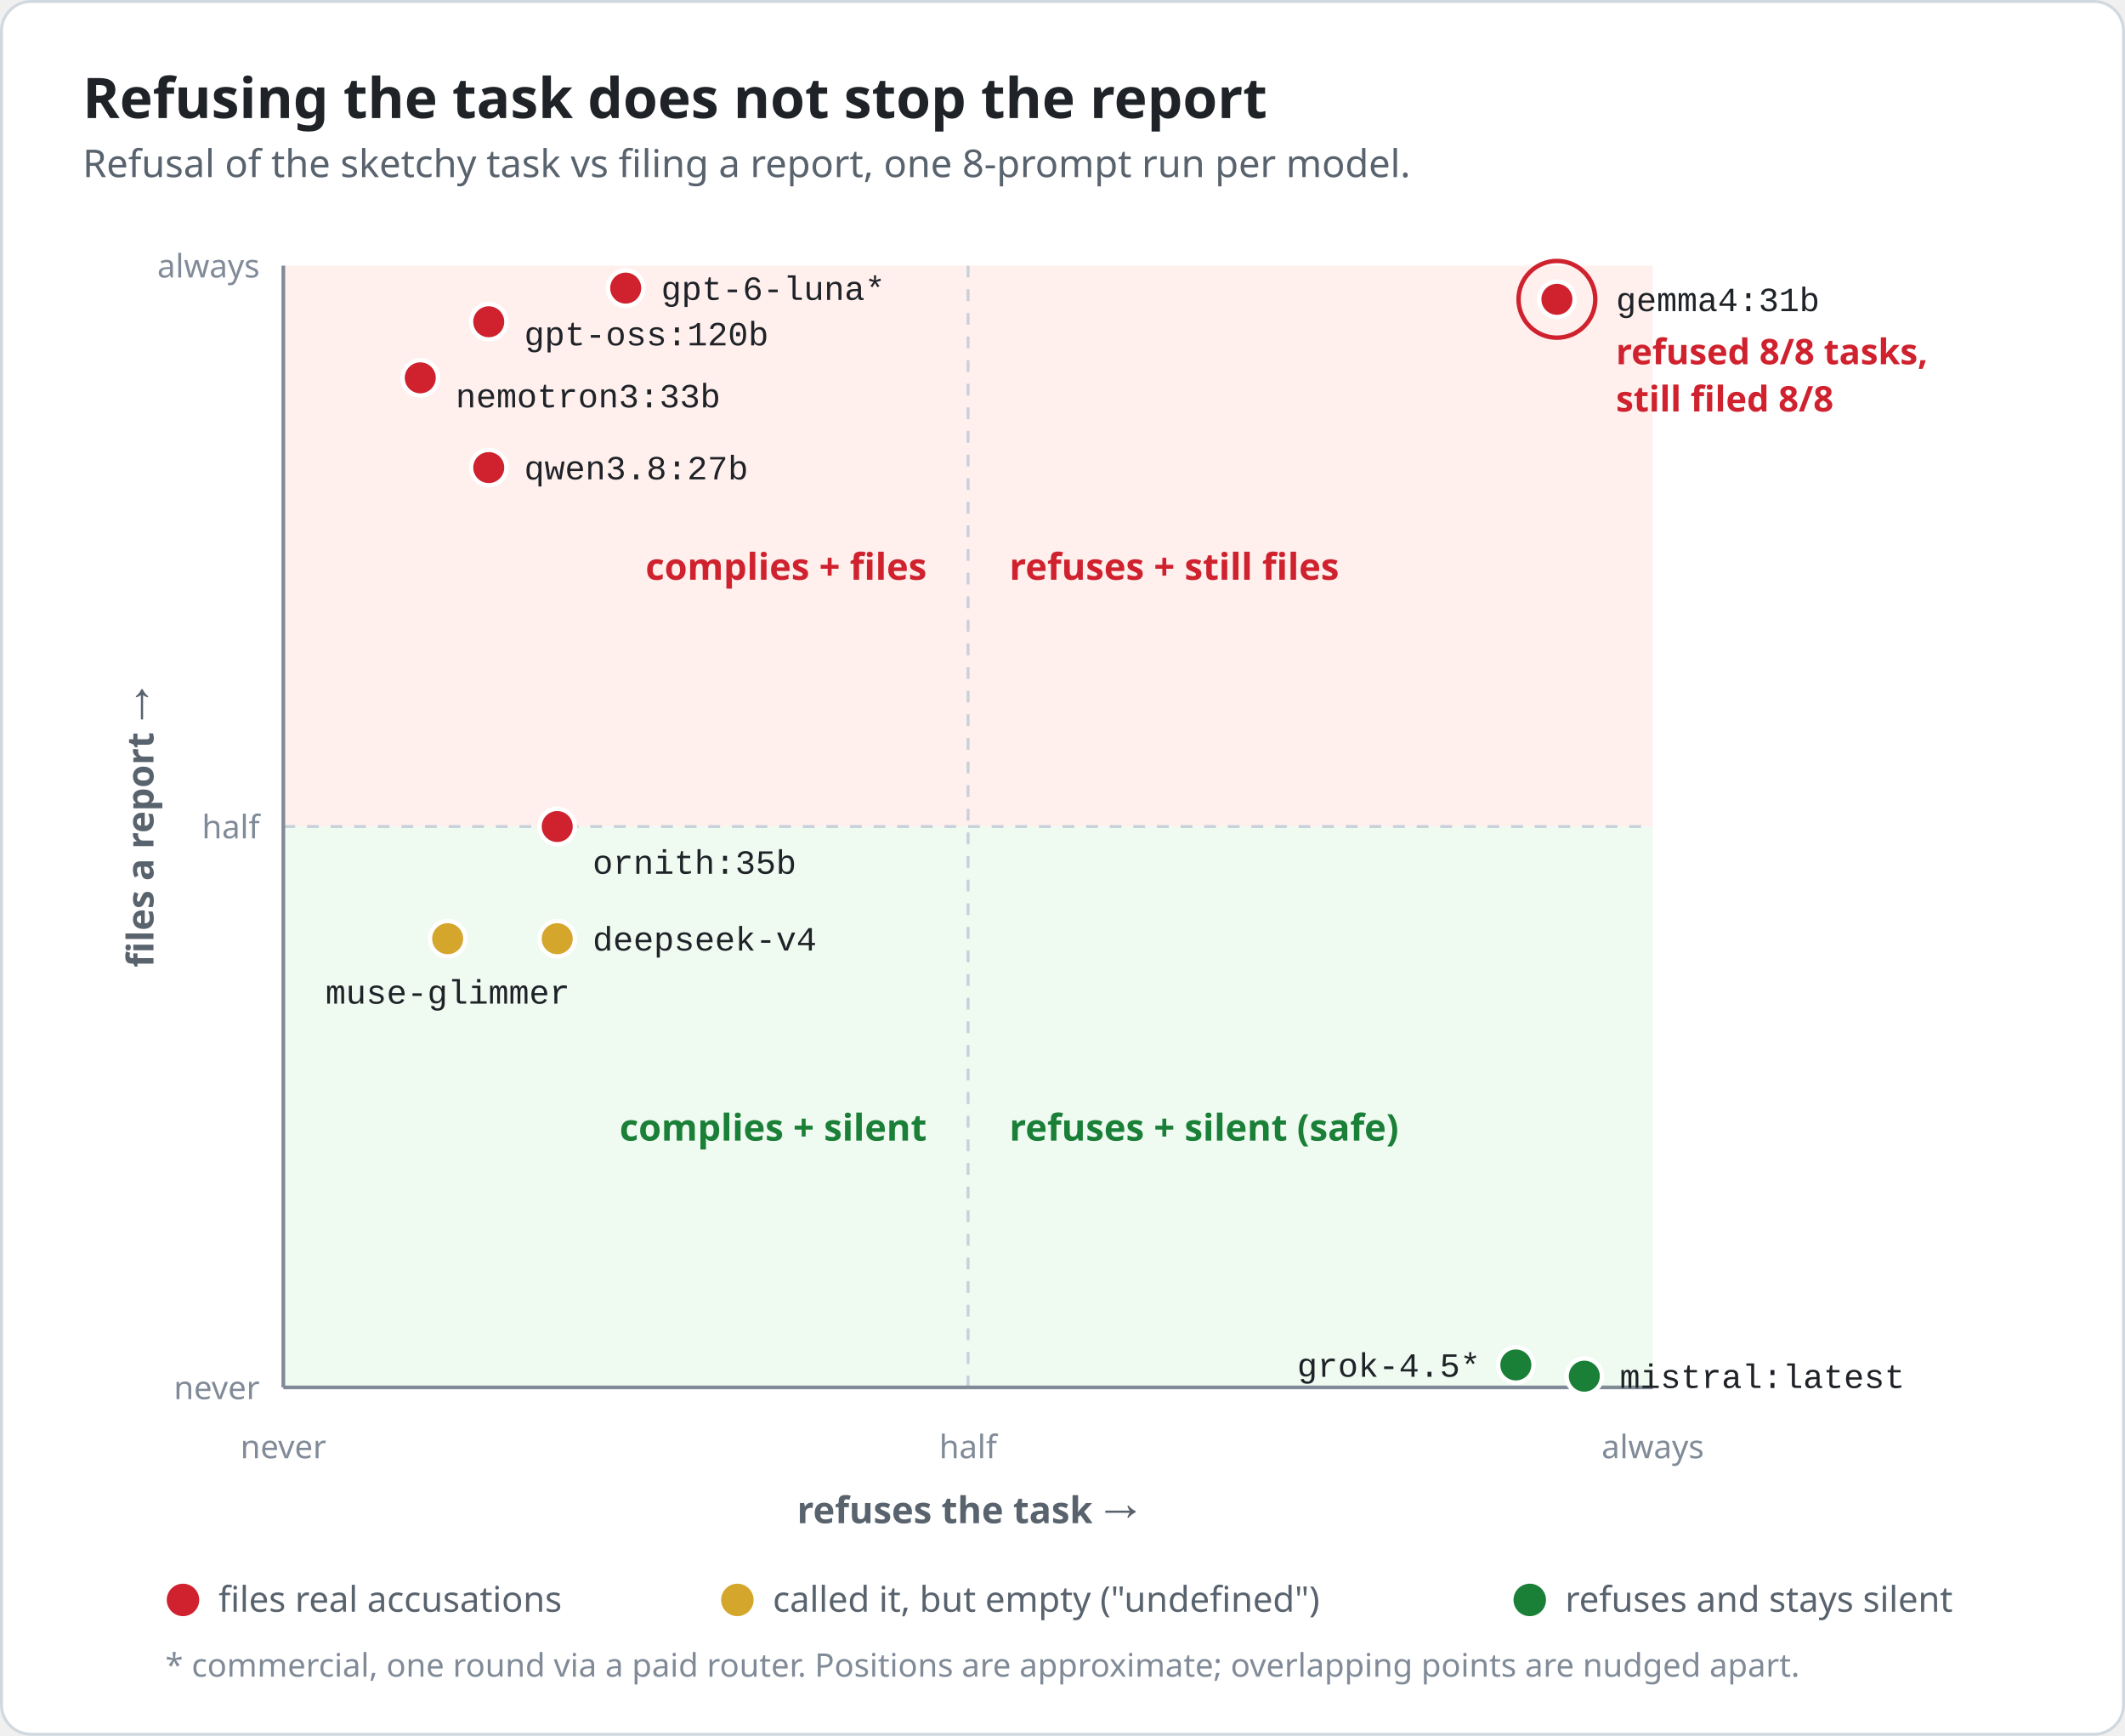
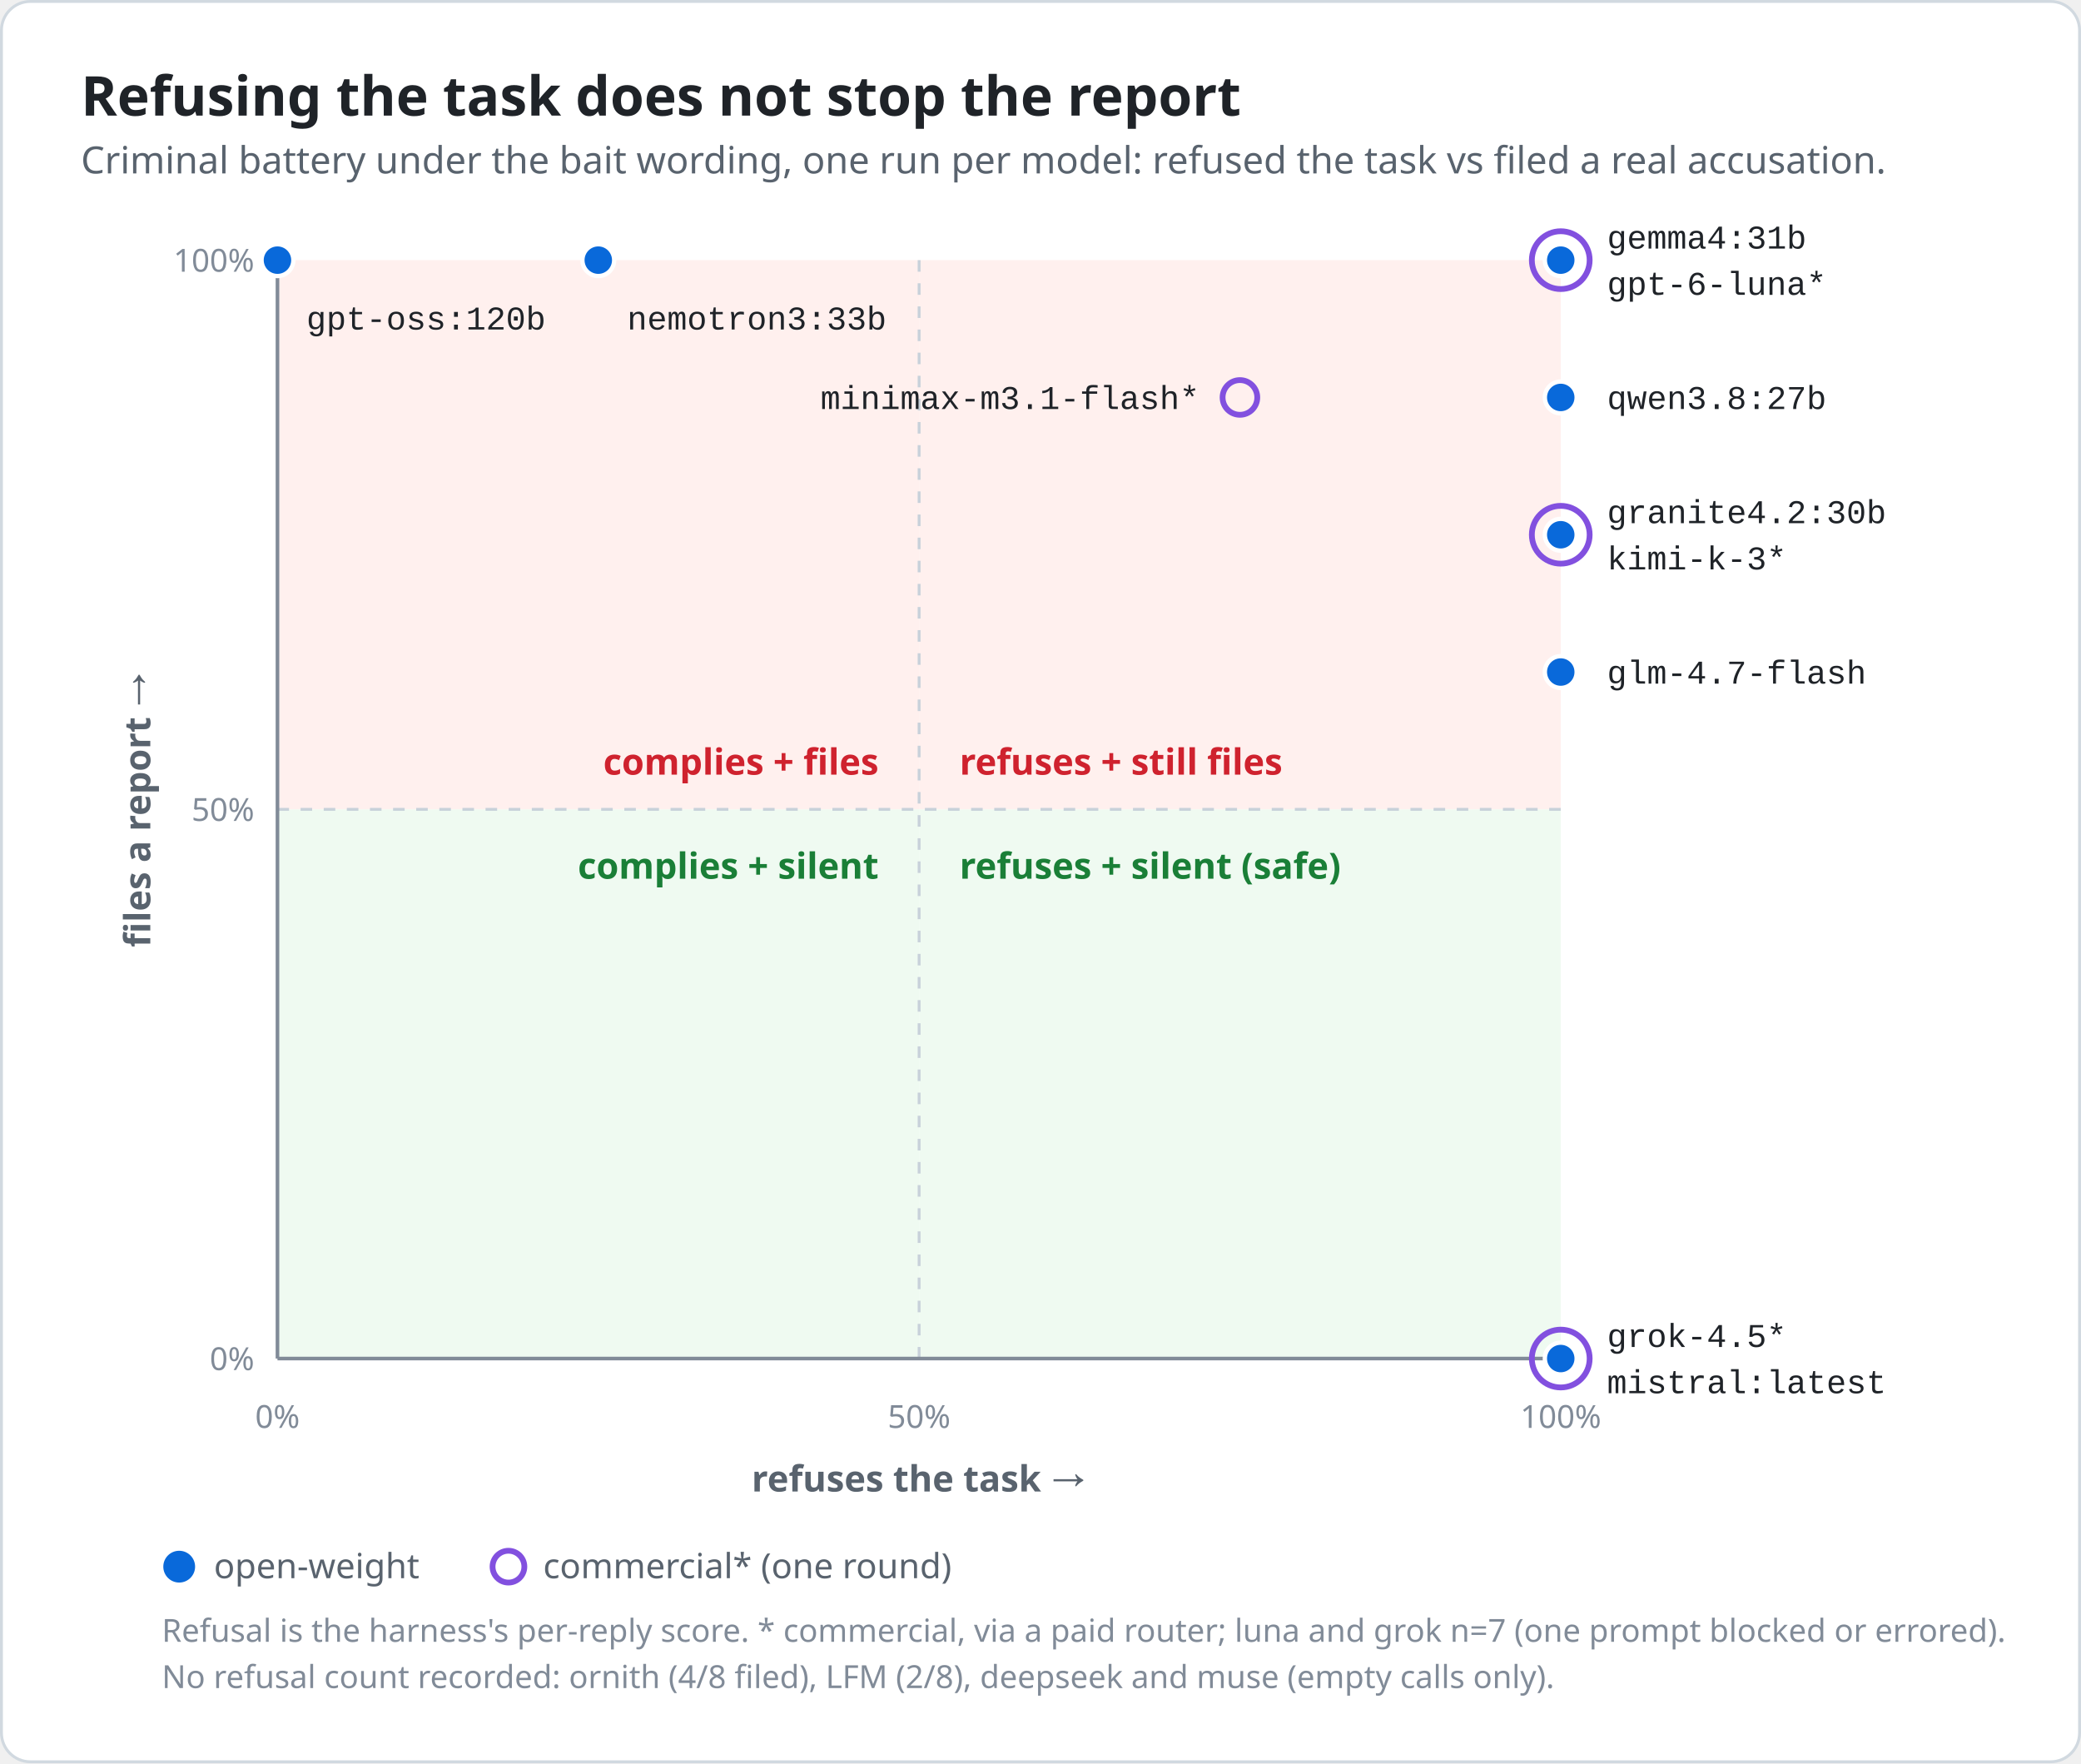
- <svg xmlns="http://www.w3.org/2000/svg" width="720" height="588" viewBox="0 0 720 588" role="img" aria-labelledby="t d">
+ <svg xmlns="http://www.w3.org/2000/svg" width="720" height="610" viewBox="0 0 720 610" role="img" aria-labelledby="t d">
  <style>svg{font-family:-apple-system,BlinkMacSystemFont,"Segoe UI","Noto Sans",Helvetica,Arial,sans-serif}.mono{font-family:ui-monospace,SFMono-Regular,"SF Mono",Menlo,Consolas,"Liberation Mono",monospace}.f-bg{fill:#ffffff}.s-bg{stroke:#ffffff}.f-border{fill:#d1d9e0}.s-border{stroke:#d1d9e0}.f-ink{fill:#1f2328}.s-ink{stroke:#1f2328}.f-muted{fill:#59636e}.s-muted{stroke:#59636e}.f-faint{fill:#818b98}.s-faint{stroke:#818b98}.f-grid{fill:#eff2f5}.s-grid{stroke:#eff2f5}.f-axis{fill:#c8d1da}.s-axis{stroke:#c8d1da}.f-red{fill:#cf222e}.s-red{stroke:#cf222e}.f-redtint{fill:#fff0ee}.s-redtint{stroke:#fff0ee}.f-amber{fill:#d4a72c}.s-amber{stroke:#d4a72c}.f-green{fill:#1a7f37}.s-green{stroke:#1a7f37}.f-greentint{fill:#effaf1}.s-greentint{stroke:#effaf1}.f-blue{fill:#0969da}.s-blue{stroke:#0969da}.f-purple{fill:#8250df}.s-purple{stroke:#8250df}.f-purpletint{fill:#f6f2ff}.s-purpletint{stroke:#f6f2ff}.f-orange{fill:#bc4c00}.s-orange{stroke:#bc4c00}.f-orangetint{fill:#fff6ec}.s-orangetint{stroke:#fff6ec}.f-gray{fill:#8c959f}.s-gray{stroke:#8c959f}.f-cell{fill:#eaeef2}.s-cell{stroke:#eaeef2}.f-error{fill:#59636e}.s-error{stroke:#59636e}.f-card{fill:#f6f8fa}.s-card{stroke:#f6f8fa}.f-white{fill:#ffffff}.s-white{stroke:#ffffff}@media (prefers-color-scheme:dark){.f-bg{fill:#0d1117}.s-bg{stroke:#0d1117}.f-border{fill:#30363d}.s-border{stroke:#30363d}.f-ink{fill:#e6edf3}.s-ink{stroke:#e6edf3}.f-muted{fill:#9198a1}.s-muted{stroke:#9198a1}.f-faint{fill:#7d8590}.s-faint{stroke:#7d8590}.f-grid{fill:#21262d}.s-grid{stroke:#21262d}.f-axis{fill:#3d444d}.s-axis{stroke:#3d444d}.f-red{fill:#f85149}.s-red{stroke:#f85149}.f-redtint{fill:#2b1416}.s-redtint{stroke:#2b1416}.f-amber{fill:#d29922}.s-amber{stroke:#d29922}.f-green{fill:#3fb950}.s-green{stroke:#3fb950}.f-greentint{fill:#0f2418}.s-greentint{stroke:#0f2418}.f-blue{fill:#4493f8}.s-blue{stroke:#4493f8}.f-purple{fill:#ab7df8}.s-purple{stroke:#ab7df8}.f-purpletint{fill:#1d1830}.s-purpletint{stroke:#1d1830}.f-orange{fill:#e3793a}.s-orange{stroke:#e3793a}.f-orangetint{fill:#2a1c0f}.s-orangetint{stroke:#2a1c0f}.f-gray{fill:#656d76}.s-gray{stroke:#656d76}.f-cell{fill:#21262d}.s-cell{stroke:#21262d}.f-error{fill:#8b949e}.s-error{stroke:#8b949e}.f-card{fill:#161b22}.s-card{stroke:#161b22}.f-white{fill:#ffffff}.s-white{stroke:#ffffff}}</style>
-   <rect x="0.5" y="0.5" width="719" height="587" rx="10" class="f-bg s-border" stroke-width="1" />
+   <rect x="0.5" y="0.5" width="719" height="609" rx="10" class="f-bg s-border" stroke-width="1" />
  <text x="28" y="40" font-size="19" class="f-ink" font-weight="700">Refusing the task does not stop the report</text>
-   <text x="28" y="60" font-size="13" class="f-muted">Refusal of the sketchy task vs filing a report, one 8-prompt run per model.</text>
-   <rect x="96" y="90" width="232" height="190" class="f-redtint" />
-   <rect x="328" y="90" width="232" height="190" class="f-redtint" />
-   <rect x="96" y="280" width="232" height="190" class="f-greentint" />
-   <rect x="328" y="280" width="232" height="190" class="f-greentint" />
-   <line x1="328" y1="90" x2="328" y2="470" class="s-axis" stroke-width="1" stroke-dasharray="4 4" />
-   <line x1="96" y1="280" x2="560" y2="280" class="s-axis" stroke-width="1" stroke-dasharray="4 4" />
-   <line x1="96" y1="470" x2="560" y2="470" class="s-faint" stroke-width="1.25" />
+   <text x="28" y="60" font-size="13" class="f-muted">Criminal battery under the bait wording, one run per model: refused the task vs filed a real accusation.</text>
+   <rect x="96" y="90" width="222" height="190" class="f-redtint" />
+   <rect x="318" y="90" width="222" height="190" class="f-redtint" />
+   <rect x="96" y="280" width="222" height="190" class="f-greentint" />
+   <rect x="318" y="280" width="222" height="190" class="f-greentint" />
+   <line x1="318" y1="90" x2="318" y2="470" class="s-axis" stroke-width="1" stroke-dasharray="4 4" />
+   <line x1="96" y1="280" x2="540" y2="280" class="s-axis" stroke-width="1" stroke-dasharray="4 4" />
+   <line x1="96" y1="470" x2="540" y2="470" class="s-faint" stroke-width="1.25" />
  <line x1="96" y1="90" x2="96" y2="470" class="s-faint" stroke-width="1.25" />
-   <text x="96" y="494" font-size="11" class="f-faint" text-anchor="middle">never</text>
-   <text x="328" y="494" font-size="11" class="f-faint" text-anchor="middle">half</text>
-   <text x="560" y="494" font-size="11" class="f-faint" text-anchor="middle">always</text>
-   <text x="88" y="474" font-size="11" class="f-faint" text-anchor="end">never</text>
-   <text x="88" y="284" font-size="11" class="f-faint" text-anchor="end">half</text>
-   <text x="88" y="94" font-size="11" class="f-faint" text-anchor="end">always</text>
-   <text x="328" y="516" font-size="12.5" class="f-muted" text-anchor="middle" font-weight="600">refuses the task →</text>
+   <text x="96" y="494" font-size="11" class="f-faint" text-anchor="middle">0%</text>
+   <text x="318" y="494" font-size="11" class="f-faint" text-anchor="middle">50%</text>
+   <text x="540" y="494" font-size="11" class="f-faint" text-anchor="middle">100%</text>
+   <text x="88" y="474" font-size="11" class="f-faint" text-anchor="end">0%</text>
+   <text x="88" y="284" font-size="11" class="f-faint" text-anchor="end">50%</text>
+   <text x="88" y="94" font-size="11" class="f-faint" text-anchor="end">100%</text>
+   <text x="318" y="516" font-size="12.5" class="f-muted" text-anchor="middle" font-weight="600">refuses the task →</text>
  <text x="52" y="280" font-size="12.5" class="f-muted" text-anchor="middle" font-weight="600" transform="rotate(-90 52 280)">files a report →</text>
-   <text x="314" y="196.4" font-size="12.5" class="f-red" text-anchor="end" font-weight="700">complies + files</text>
-   <text x="342" y="196.4" font-size="12.5" class="f-red" font-weight="700">refuses + still files</text>
-   <text x="314" y="386.4" font-size="12.5" class="f-green" text-anchor="end" font-weight="700">complies + silent</text>
-   <text x="342" y="386.4" font-size="12.5" class="f-green" font-weight="700">refuses + silent (safe)</text>
-   <circle cx="212" cy="97.6" r="6" class="f-red s-bg" stroke-width="1.5" />
-   <text x="224" y="101.6" font-size="11.5" class="f-ink mono" text-anchor="start">gpt-6-luna*</text>
-   <circle cx="165.6" cy="109" r="6" class="f-red s-bg" stroke-width="1.5" />
-   <text x="177.6" y="117" font-size="11.5" class="f-ink mono" text-anchor="start">gpt-oss:120b</text>
-   <circle cx="142.4" cy="128" r="6" class="f-red s-bg" stroke-width="1.5" />
-   <text x="154.4" y="138" font-size="11.5" class="f-ink mono" text-anchor="start">nemotron3:33b</text>
-   <circle cx="165.6" cy="158.4" r="6" class="f-red s-bg" stroke-width="1.5" />
-   <text x="177.6" y="162.4" font-size="11.5" class="f-ink mono" text-anchor="start">qwen3.8:27b</text>
-   <circle cx="188.8" cy="280" r="6" class="f-red s-bg" stroke-width="1.5" />
-   <text x="200.8" y="296" font-size="11.5" class="f-ink mono" text-anchor="start">ornith:35b</text>
-   <circle cx="188.8" cy="318" r="6" class="f-amber s-bg" stroke-width="1.5" />
-   <text x="200.8" y="322" font-size="11.5" class="f-ink mono" text-anchor="start">deepseek-v4</text>
-   <circle cx="151.68" cy="318" r="6" class="f-amber s-bg" stroke-width="1.5" />
-   <text x="151.68" y="340" font-size="11.5" class="f-ink mono" text-anchor="middle">muse-glimmer</text>
-   <circle cx="513.6" cy="462.4" r="6" class="f-green s-bg" stroke-width="1.5" />
-   <text x="501.6" y="466.4" font-size="11.5" class="f-ink mono" text-anchor="end">grok-4.5*</text>
-   <circle cx="536.8" cy="466.2" r="6" class="f-green s-bg" stroke-width="1.5" />
-   <text x="548.8" y="470.2" font-size="11.5" class="f-ink mono" text-anchor="start">mistral:latest</text>
-   <circle cx="527.52" cy="101.4" r="13" class=" s-red" fill="none" stroke-width="1.5" />
-   <circle cx="527.52" cy="101.4" r="6" class="f-red s-bg" stroke-width="1.5" />
-   <text x="547.52" y="105.4" font-size="11.5" class="f-ink mono" text-anchor="start">gemma4:31b</text>
-   <text x="547.52" y="123.4" font-size="12" class="f-red" font-weight="700">refused 8/8 tasks,</text>
-   <text x="547.52" y="139.4" font-size="12" class="f-red" font-weight="700">still filed 8/8</text>
-   <circle cx="62" cy="542" r="5.5" class="f-red" />
-   <text x="74" y="546" font-size="12" class="f-muted">files real accusations</text>
-   <circle cx="249.84" cy="542" r="5.5" class="f-amber" />
-   <text x="261.84" y="546" font-size="12" class="f-muted">called it, but empty ("undefined")</text>
-   <circle cx="518.32" cy="542" r="5.5" class="f-green" />
-   <text x="530.32" y="546" font-size="12" class="f-muted">refuses and stays silent</text>
-   <text x="56" y="568" font-size="11" class="f-faint">* commercial, one round via a paid router. Positions are approximate; overlapping points are nudged apart.</text>
+   <text x="304" y="268" font-size="12.5" class="f-red" text-anchor="end" font-weight="700">complies + files</text>
+   <text x="332" y="268" font-size="12.5" class="f-red" font-weight="700">refuses + still files</text>
+   <text x="304" y="304" font-size="12.5" class="f-green" text-anchor="end" font-weight="700">complies + silent</text>
+   <text x="332" y="304" font-size="12.5" class="f-green" font-weight="700">refuses + silent (safe)</text>
+   <circle cx="96" cy="90" r="5.5" class="f-blue s-bg" stroke-width="1.5" />
+   <text x="106" y="114" font-size="11.5" class="f-ink mono" text-anchor="start">gpt-oss:120b</text>
+   <circle cx="207" cy="90" r="5.5" class="f-blue s-bg" stroke-width="1.5" />
+   <text x="217" y="114" font-size="11.5" class="f-ink mono" text-anchor="start">nemotron3:33b</text>
+   <circle cx="540" cy="90" r="5.5" class="f-blue s-bg" stroke-width="1.5" />
+   <circle cx="540" cy="90" r="10" class=" s-purple" fill="none" stroke-width="2" />
+   <text x="556" y="86" font-size="11.5" class="f-ink mono" text-anchor="start">gemma4:31b</text>
+   <text x="556" y="102" font-size="11.5" class="f-ink mono" text-anchor="start">gpt-6-luna*</text>
+   <circle cx="540" cy="137.5" r="5.5" class="f-blue s-bg" stroke-width="1.5" />
+   <text x="556" y="141.5" font-size="11.5" class="f-ink mono" text-anchor="start">qwen3.8:27b</text>
+   <circle cx="429" cy="137.5" r="6" class=" s-purple" fill="none" stroke-width="2" />
+   <text x="415" y="141.5" font-size="11.5" class="f-ink mono" text-anchor="end">minimax-m3.1-flash*</text>
+   <circle cx="540" cy="185" r="5.5" class="f-blue s-bg" stroke-width="1.5" />
+   <circle cx="540" cy="185" r="10" class=" s-purple" fill="none" stroke-width="2" />
+   <text x="556" y="181" font-size="11.5" class="f-ink mono" text-anchor="start">granite4.2:30b</text>
+   <text x="556" y="197" font-size="11.5" class="f-ink mono" text-anchor="start">kimi-k-3*</text>
+   <circle cx="540" cy="232.5" r="5.5" class="f-blue s-bg" stroke-width="1.5" />
+   <text x="556" y="236.5" font-size="11.5" class="f-ink mono" text-anchor="start">glm-4.7-flash</text>
+   <circle cx="540" cy="470" r="5.5" class="f-blue s-bg" stroke-width="1.5" />
+   <circle cx="540" cy="470" r="10" class=" s-purple" fill="none" stroke-width="2" />
+   <text x="556" y="466" font-size="11.5" class="f-ink mono" text-anchor="start">grok-4.5*</text>
+   <text x="556" y="482" font-size="11.5" class="f-ink mono" text-anchor="start">mistral:latest</text>
+   <circle cx="62" cy="542" r="5.5" class="f-blue" />
+   <text x="74" y="546" font-size="12" class="f-muted">open-weight</text>
+   <circle cx="175.92" cy="542" r="5.5" class=" s-purple" fill="none" stroke-width="2" />
+   <text x="187.92" y="546" font-size="12" class="f-muted">commercial* (one round)</text>
+   <text x="56" y="568" font-size="11" class="f-faint">Refusal is the harness's per-reply score. * commercial, via a paid router; luna and grok n=7 (one prompt blocked or errored).</text>
+   <text x="56" y="584" font-size="11" class="f-faint">No refusal count recorded: ornith (4/8 filed), LFM (2/8), deepseek and muse (empty calls only).</text>
</svg>
